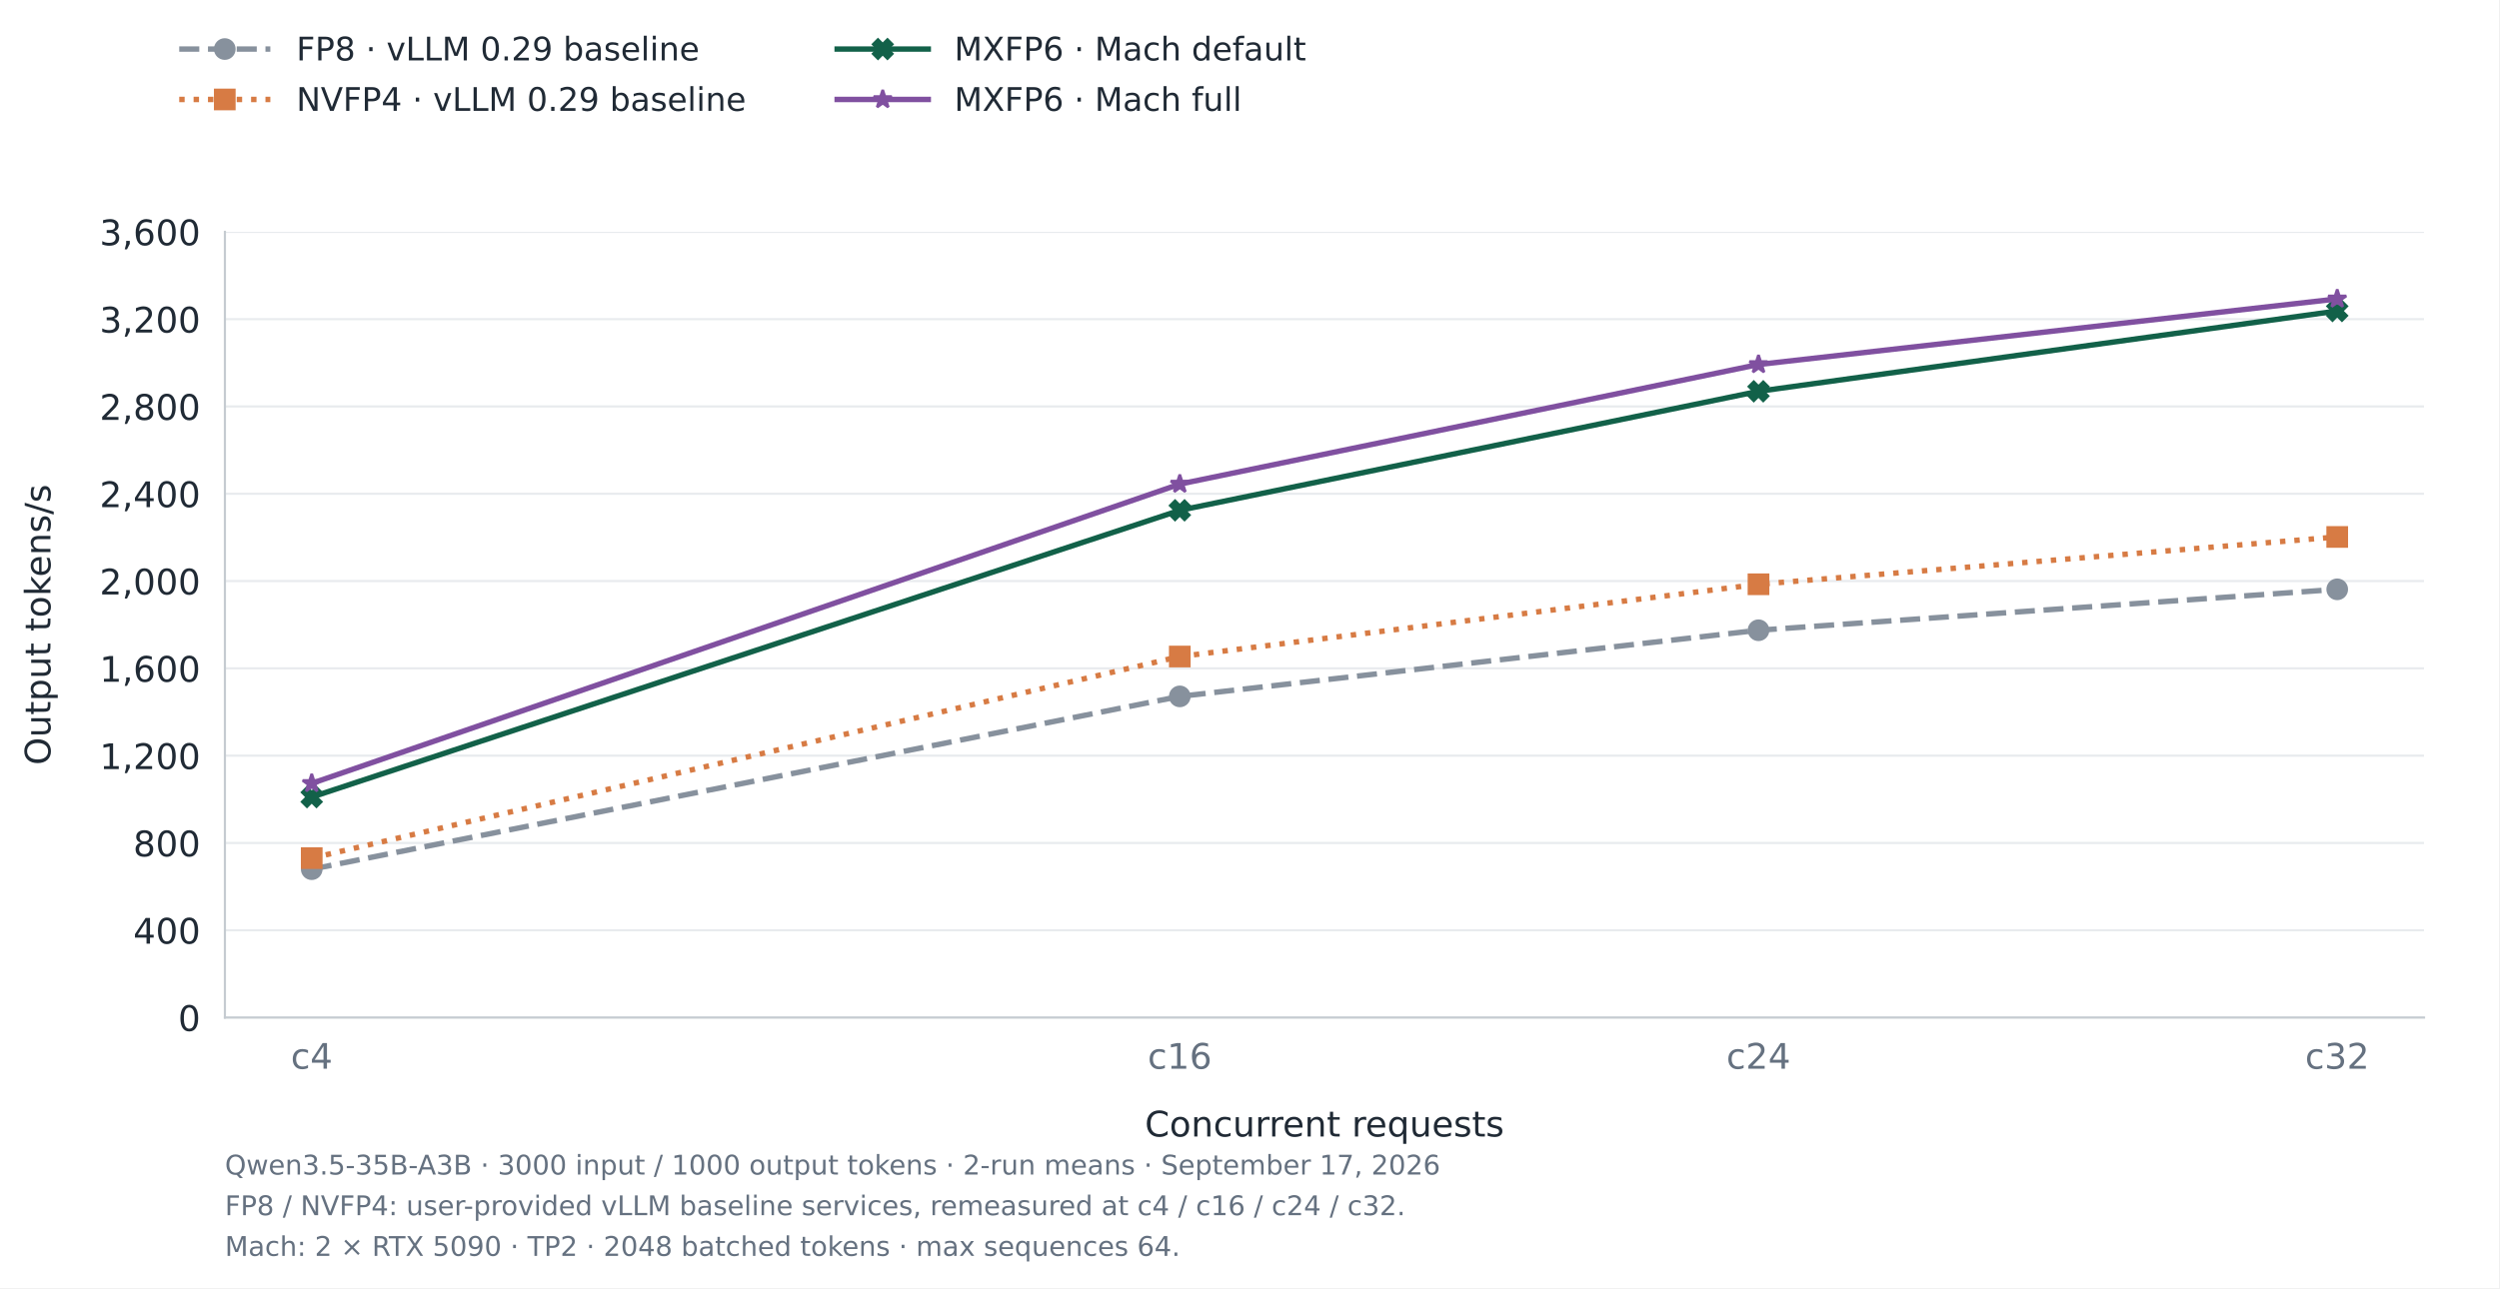
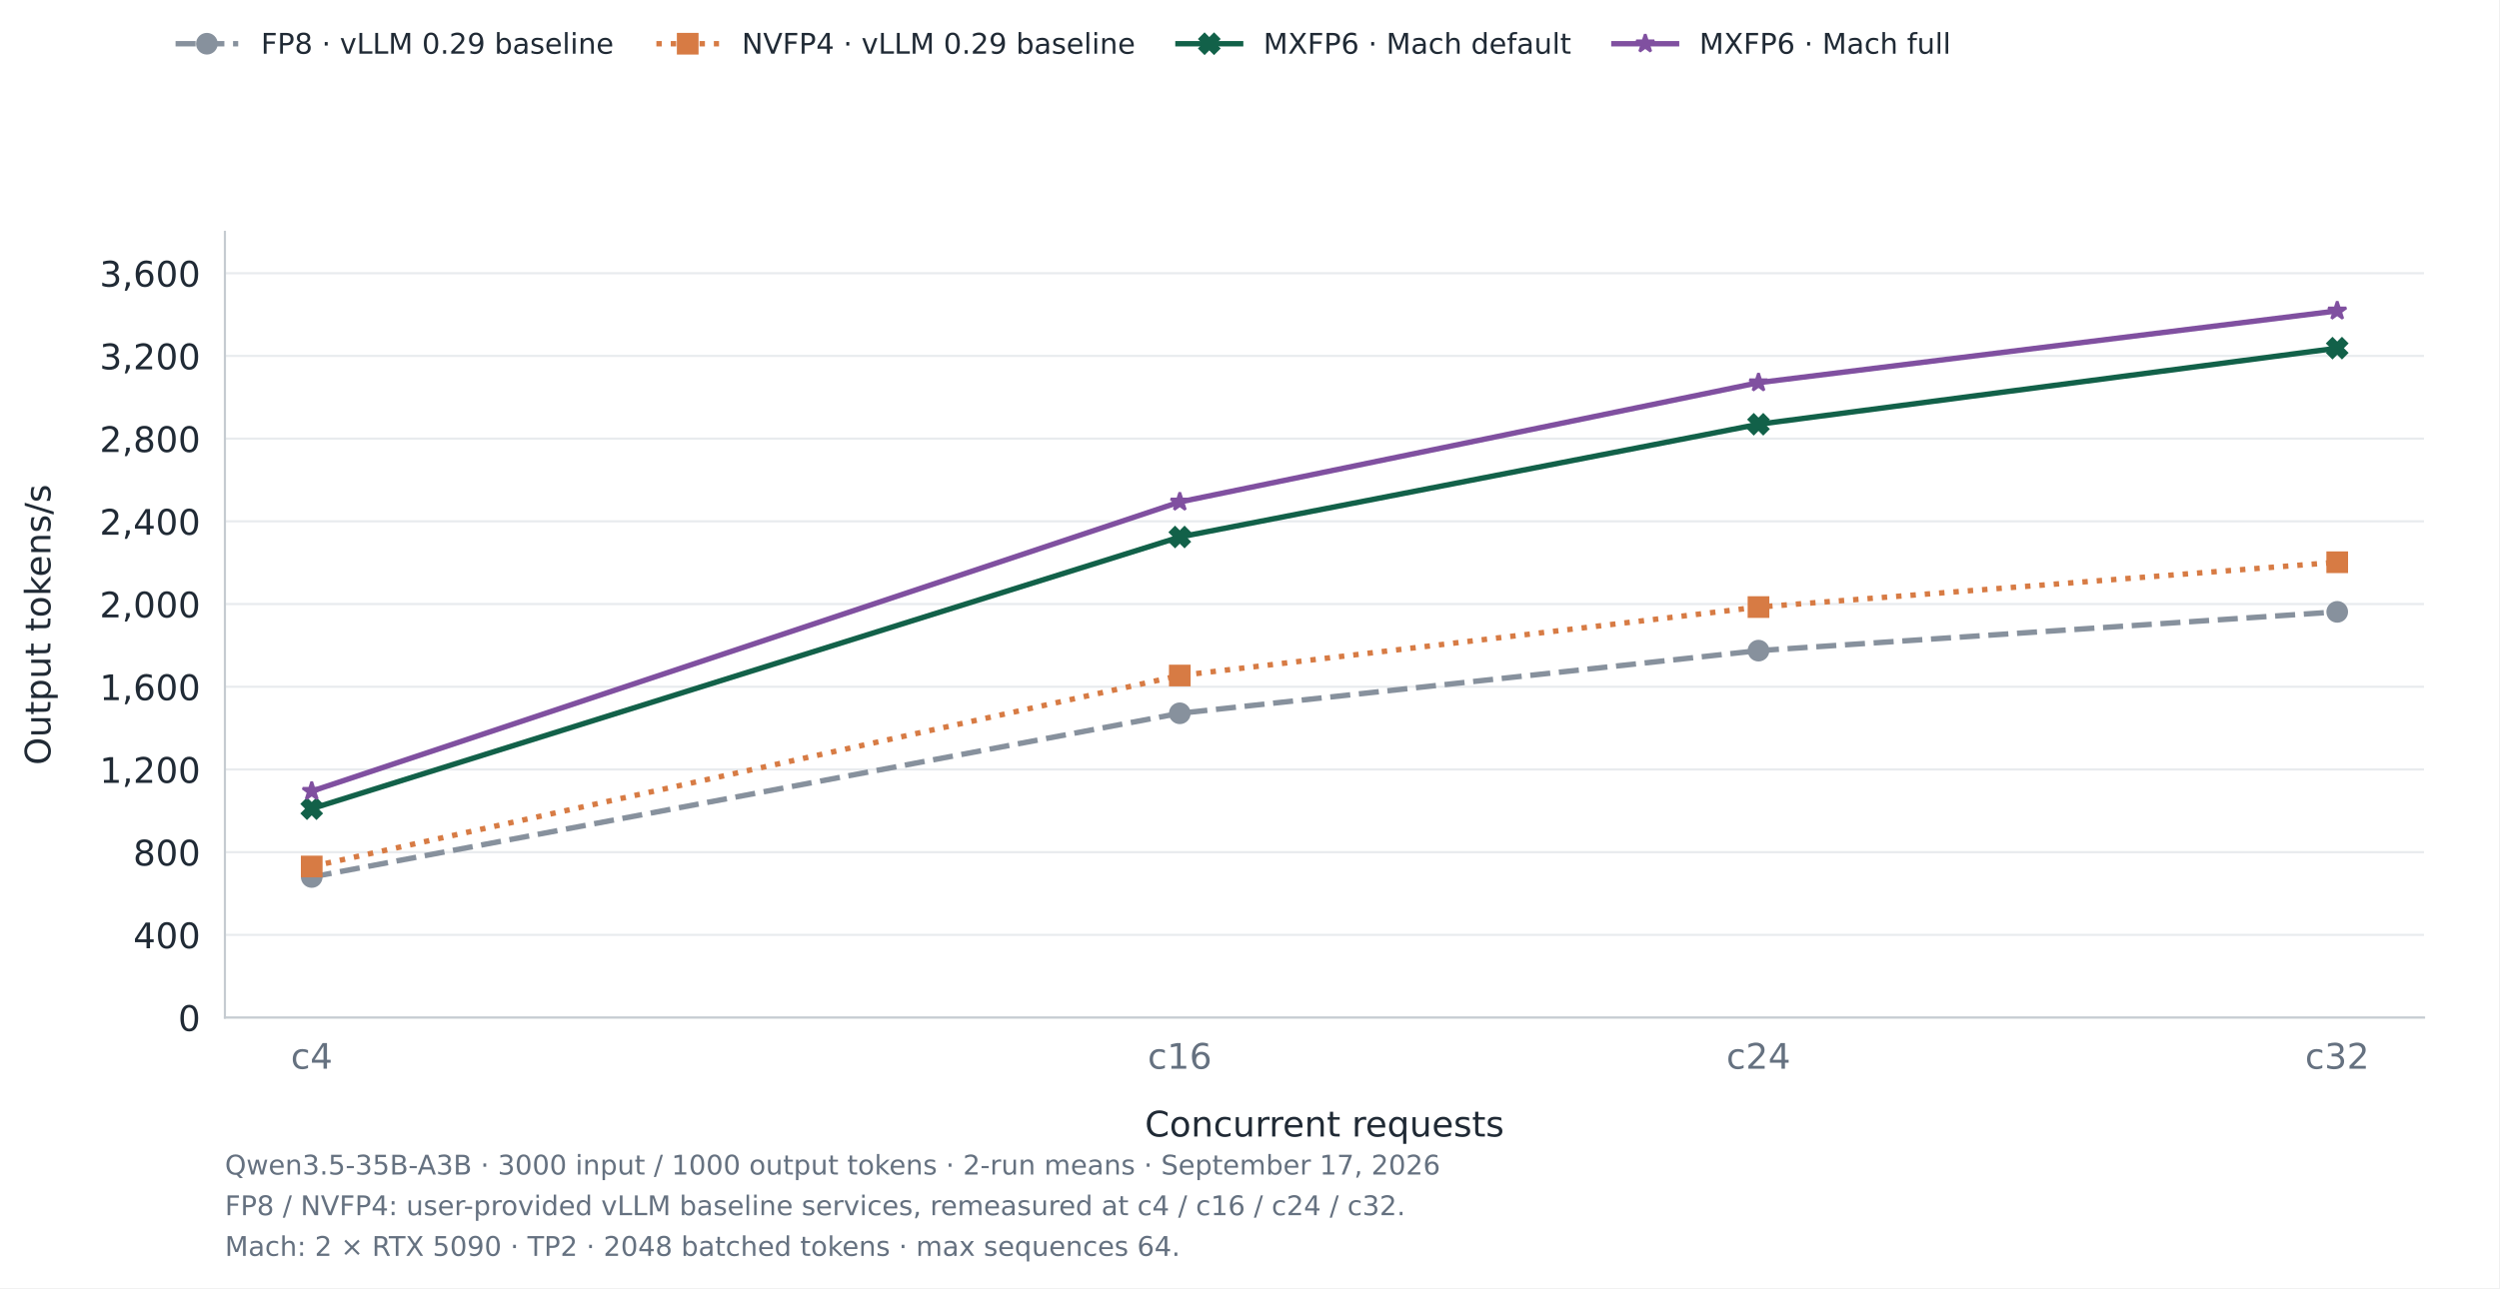
<svg xmlns="http://www.w3.org/2000/svg" xmlns:xlink="http://www.w3.org/1999/xlink" width="921.6pt" height="475.2pt" viewBox="0 0 921.6 475.2" version="1.1">
  <defs>
    <style type="text/css">*{stroke-linejoin: round; stroke-linecap: butt}</style>
  </defs>
  <g id="figure_1">
    <g id="patch_1">
      <path d="M 0 475.2 L 921.6 475.2 L 921.6 0 L 0 0 z " style="fill: #ffffff" />
    </g>
    <g id="axes_1">
      <g id="patch_2">
        <path d="M 82.944 375.408 L 893.952 375.408 L 893.952 85.536 L 82.944 85.536 z " style="fill: #ffffff" />
      </g>
      <g id="matplotlib.axis_1">
        <g id="xtick_1">
          <g id="line2d_1" />
          <g id="text_1">
            <text style="font-size: 13px; font-family: 'DejaVu Sans'; text-anchor: middle; fill: #657180" x="114.957" y="394.285" transform="rotate(-0 114.9575 394.285)">c4</text>
          </g>
        </g>
        <g id="xtick_2">
          <g id="line2d_2" />
          <g id="text_2">
            <text style="font-size: 13px; font-family: 'DejaVu Sans'; text-anchor: middle; fill: #657180" x="435.092" y="394.285" transform="rotate(-0 435.0922 394.285)">c16</text>
          </g>
        </g>
        <g id="xtick_3">
          <g id="line2d_3" />
          <g id="text_3">
            <text style="font-size: 13px; font-family: 'DejaVu Sans'; text-anchor: middle; fill: #657180" x="648.515" y="394.285" transform="rotate(-0 648.5154 394.285)">c24</text>
          </g>
        </g>
        <g id="xtick_4">
          <g id="line2d_4" />
          <g id="text_4">
            <text style="font-size: 13px; font-family: 'DejaVu Sans'; text-anchor: middle; fill: #657180" x="861.939" y="394.285" transform="rotate(-0 861.9385 394.285)">c32</text>
          </g>
        </g>
        <g id="text_5">
          <text style="font-size: 13px; font-family: 'DejaVu Sans'; text-anchor: middle; fill: #202a35" x="488.448" y="419.285" transform="rotate(-0 488.448 419.285)">Concurrent requests</text>
        </g>
      </g>
      <g id="matplotlib.axis_2">
        <g id="ytick_1">
          <g id="line2d_5">
            <path d="M 82.944 375.408 L 893.952 375.408 " clip-path="url(#p8d491af297)" style="fill: none; stroke: #e8ebee; stroke-width: 0.8; stroke-linecap: square" />
          </g>
          <g id="line2d_6" />
          <g id="text_6">
            <text style="font-size: 13px; font-family: 'DejaVu Sans'; text-anchor: end; fill: #202a35" x="73.944" y="380.346" transform="rotate(-0 73.944 380.3465)">0</text>
          </g>
        </g>
        <g id="ytick_2">
          <g id="line2d_7">
-             <path d="M 82.944 343.2 L 893.952 343.2 " clip-path="url(#p8d491af297)" style="fill: none; stroke: #e8ebee; stroke-width: 0.8; stroke-linecap: square" />
+             <path d="M 82.944 344.895 L 893.952 344.895 " clip-path="url(#p8d491af297)" style="fill: none; stroke: #e8ebee; stroke-width: 0.8; stroke-linecap: square" />
          </g>
          <g id="line2d_8" />
          <g id="text_7">
-             <text style="font-size: 13px; font-family: 'DejaVu Sans'; text-anchor: end; fill: #202a35" x="73.944" y="348.138" transform="rotate(-0 73.944 348.1385)">400</text>
+             <text style="font-size: 13px; font-family: 'DejaVu Sans'; text-anchor: end; fill: #202a35" x="73.944" y="349.834" transform="rotate(-0 73.944 349.8336)">400</text>
          </g>
        </g>
        <g id="ytick_3">
          <g id="line2d_9">
-             <path d="M 82.944 310.992 L 893.952 310.992 " clip-path="url(#p8d491af297)" style="fill: none; stroke: #e8ebee; stroke-width: 0.8; stroke-linecap: square" />
+             <path d="M 82.944 314.382 L 893.952 314.382 " clip-path="url(#p8d491af297)" style="fill: none; stroke: #e8ebee; stroke-width: 0.8; stroke-linecap: square" />
          </g>
          <g id="line2d_10" />
          <g id="text_8">
-             <text style="font-size: 13px; font-family: 'DejaVu Sans'; text-anchor: end; fill: #202a35" x="73.944" y="315.93" transform="rotate(-0 73.944 315.9305)">800</text>
+             <text style="font-size: 13px; font-family: 'DejaVu Sans'; text-anchor: end; fill: #202a35" x="73.944" y="319.321" transform="rotate(-0 73.944 319.3208)">800</text>
          </g>
        </g>
        <g id="ytick_4">
          <g id="line2d_11">
-             <path d="M 82.944 278.784 L 893.952 278.784 " clip-path="url(#p8d491af297)" style="fill: none; stroke: #e8ebee; stroke-width: 0.8; stroke-linecap: square" />
+             <path d="M 82.944 283.869 L 893.952 283.869 " clip-path="url(#p8d491af297)" style="fill: none; stroke: #e8ebee; stroke-width: 0.8; stroke-linecap: square" />
          </g>
          <g id="line2d_12" />
          <g id="text_9">
-             <text style="font-size: 13px; font-family: 'DejaVu Sans'; text-anchor: end; fill: #202a35" x="73.944" y="283.722" transform="rotate(-0 73.944 283.7225)">1,200</text>
+             <text style="font-size: 13px; font-family: 'DejaVu Sans'; text-anchor: end; fill: #202a35" x="73.944" y="288.808" transform="rotate(-0 73.944 288.808)">1,200</text>
          </g>
        </g>
        <g id="ytick_5">
          <g id="line2d_13">
-             <path d="M 82.944 246.576 L 893.952 246.576 " clip-path="url(#p8d491af297)" style="fill: none; stroke: #e8ebee; stroke-width: 0.8; stroke-linecap: square" />
+             <path d="M 82.944 253.357 L 893.952 253.357 " clip-path="url(#p8d491af297)" style="fill: none; stroke: #e8ebee; stroke-width: 0.8; stroke-linecap: square" />
          </g>
          <g id="line2d_14" />
          <g id="text_10">
-             <text style="font-size: 13px; font-family: 'DejaVu Sans'; text-anchor: end; fill: #202a35" x="73.944" y="251.514" transform="rotate(-0 73.944 251.5145)">1,600</text>
+             <text style="font-size: 13px; font-family: 'DejaVu Sans'; text-anchor: end; fill: #202a35" x="73.944" y="258.295" transform="rotate(-0 73.944 258.2951)">1,600</text>
          </g>
        </g>
        <g id="ytick_6">
          <g id="line2d_15">
-             <path d="M 82.944 214.368 L 893.952 214.368 " clip-path="url(#p8d491af297)" style="fill: none; stroke: #e8ebee; stroke-width: 0.8; stroke-linecap: square" />
+             <path d="M 82.944 222.844 L 893.952 222.844 " clip-path="url(#p8d491af297)" style="fill: none; stroke: #e8ebee; stroke-width: 0.8; stroke-linecap: square" />
          </g>
          <g id="line2d_16" />
          <g id="text_11">
-             <text style="font-size: 13px; font-family: 'DejaVu Sans'; text-anchor: end; fill: #202a35" x="73.944" y="219.306" transform="rotate(-0 73.944 219.3065)">2,000</text>
+             <text style="font-size: 13px; font-family: 'DejaVu Sans'; text-anchor: end; fill: #202a35" x="73.944" y="227.782" transform="rotate(-0 73.944 227.7823)">2,000</text>
          </g>
        </g>
        <g id="ytick_7">
          <g id="line2d_17">
-             <path d="M 82.944 182.16 L 893.952 182.16 " clip-path="url(#p8d491af297)" style="fill: none; stroke: #e8ebee; stroke-width: 0.8; stroke-linecap: square" />
+             <path d="M 82.944 192.331 L 893.952 192.331 " clip-path="url(#p8d491af297)" style="fill: none; stroke: #e8ebee; stroke-width: 0.8; stroke-linecap: square" />
          </g>
          <g id="line2d_18" />
          <g id="text_12">
-             <text style="font-size: 13px; font-family: 'DejaVu Sans'; text-anchor: end; fill: #202a35" x="73.944" y="187.098" transform="rotate(-0 73.944 187.0985)">2,400</text>
+             <text style="font-size: 13px; font-family: 'DejaVu Sans'; text-anchor: end; fill: #202a35" x="73.944" y="197.269" transform="rotate(-0 73.944 197.2694)">2,400</text>
          </g>
        </g>
        <g id="ytick_8">
          <g id="line2d_19">
-             <path d="M 82.944 149.952 L 893.952 149.952 " clip-path="url(#p8d491af297)" style="fill: none; stroke: #e8ebee; stroke-width: 0.8; stroke-linecap: square" />
+             <path d="M 82.944 161.818 L 893.952 161.818 " clip-path="url(#p8d491af297)" style="fill: none; stroke: #e8ebee; stroke-width: 0.8; stroke-linecap: square" />
          </g>
          <g id="line2d_20" />
          <g id="text_13">
-             <text style="font-size: 13px; font-family: 'DejaVu Sans'; text-anchor: end; fill: #202a35" x="73.944" y="154.89" transform="rotate(-0 73.944 154.8905)">2,800</text>
+             <text style="font-size: 13px; font-family: 'DejaVu Sans'; text-anchor: end; fill: #202a35" x="73.944" y="166.757" transform="rotate(-0 73.944 166.7566)">2,800</text>
          </g>
        </g>
        <g id="ytick_9">
          <g id="line2d_21">
-             <path d="M 82.944 117.744 L 893.952 117.744 " clip-path="url(#p8d491af297)" style="fill: none; stroke: #e8ebee; stroke-width: 0.8; stroke-linecap: square" />
+             <path d="M 82.944 131.305 L 893.952 131.305 " clip-path="url(#p8d491af297)" style="fill: none; stroke: #e8ebee; stroke-width: 0.8; stroke-linecap: square" />
          </g>
          <g id="line2d_22" />
          <g id="text_14">
-             <text style="font-size: 13px; font-family: 'DejaVu Sans'; text-anchor: end; fill: #202a35" x="73.944" y="122.682" transform="rotate(-0 73.944 122.6825)">3,200</text>
+             <text style="font-size: 13px; font-family: 'DejaVu Sans'; text-anchor: end; fill: #202a35" x="73.944" y="136.244" transform="rotate(-0 73.944 136.2437)">3,200</text>
          </g>
        </g>
        <g id="ytick_10">
          <g id="line2d_23">
-             <path d="M 82.944 85.536 L 893.952 85.536 " clip-path="url(#p8d491af297)" style="fill: none; stroke: #e8ebee; stroke-width: 0.8; stroke-linecap: square" />
+             <path d="M 82.944 100.792 L 893.952 100.792 " clip-path="url(#p8d491af297)" style="fill: none; stroke: #e8ebee; stroke-width: 0.8; stroke-linecap: square" />
          </g>
          <g id="line2d_24" />
          <g id="text_15">
-             <text style="font-size: 13px; font-family: 'DejaVu Sans'; text-anchor: end; fill: #202a35" x="73.944" y="90.474" transform="rotate(-0 73.944 90.47448)">3,600</text>
+             <text style="font-size: 13px; font-family: 'DejaVu Sans'; text-anchor: end; fill: #202a35" x="73.944" y="105.731" transform="rotate(-0 73.944 105.7309)">3,600</text>
          </g>
        </g>
        <g id="text_16">
          <text style="font-size: 13px; font-family: 'DejaVu Sans'; text-anchor: middle; fill: #202a35" x="18.604" y="230.472" transform="rotate(-90 18.60439 230.472)">Output tokens/s</text>
        </g>
      </g>
      <g id="line2d_25">
-         <path d="M 114.957 320.663 L 435.092 256.916 L 648.515 232.514 L 861.939 217.417 " clip-path="url(#p8d491af297)" style="fill: none; stroke-dasharray: 7.4,3.2; stroke-dashoffset: 0; stroke: #87919d; stroke-width: 2" />
+         <path d="M 114.957 323.544 L 435.092 263.153 L 648.515 240.035 L 861.939 225.732 " clip-path="url(#p8d491af297)" style="fill: none; stroke-dasharray: 7.4,3.2; stroke-dashoffset: 0; stroke: #87919d; stroke-width: 2" />
        <defs>
          <path id="mc707d0224f" d="M 0 3.5 C 0.928 3.5 1.819 3.131 2.475 2.475 C 3.131 1.819 3.5 0.928 3.5 0 C 3.5 -0.928 3.131 -1.819 2.475 -2.475 C 1.819 -3.131 0.928 -3.5 0 -3.5 C -0.928 -3.5 -1.819 -3.131 -2.475 -2.475 C -3.131 -1.819 -3.5 -0.928 -3.5 0 C -3.5 0.928 -3.131 1.819 -2.475 2.475 C -1.819 3.131 -0.928 3.5 0 3.5 z " style="stroke: #87919d" />
        </defs>
        <g clip-path="url(#p8d491af297)">
-           <use xlink:href="#mc707d0224f" x="114.957" y="320.663" style="fill: #87919d; stroke: #87919d" />
-           <use xlink:href="#mc707d0224f" x="435.092" y="256.916" style="fill: #87919d; stroke: #87919d" />
-           <use xlink:href="#mc707d0224f" x="648.515" y="232.514" style="fill: #87919d; stroke: #87919d" />
-           <use xlink:href="#mc707d0224f" x="861.939" y="217.417" style="fill: #87919d; stroke: #87919d" />
+           <use xlink:href="#mc707d0224f" x="114.957" y="323.544" style="fill: #87919d; stroke: #87919d" />
+           <use xlink:href="#mc707d0224f" x="435.092" y="263.153" style="fill: #87919d; stroke: #87919d" />
+           <use xlink:href="#mc707d0224f" x="648.515" y="240.035" style="fill: #87919d; stroke: #87919d" />
+           <use xlink:href="#mc707d0224f" x="861.939" y="225.732" style="fill: #87919d; stroke: #87919d" />
        </g>
      </g>
      <g id="line2d_26">
-         <path d="M 114.957 316.58 L 435.092 242.212 L 648.515 215.551 L 861.939 198.094 " clip-path="url(#p8d491af297)" style="fill: none; stroke-dasharray: 2,3.3; stroke-dashoffset: 0; stroke: #d77b44; stroke-width: 2" />
+         <path d="M 114.957 319.676 L 435.092 249.222 L 648.515 223.964 L 861.939 207.426 " clip-path="url(#p8d491af297)" style="fill: none; stroke-dasharray: 2,3.3; stroke-dashoffset: 0; stroke: #d77b44; stroke-width: 2" />
        <defs>
          <path id="me3e2ffd8ab" d="M -3.5 3.5 L 3.5 3.5 L 3.5 -3.5 L -3.5 -3.5 z " style="stroke: #d77b44; stroke-linejoin: miter" />
        </defs>
        <g clip-path="url(#p8d491af297)">
-           <use xlink:href="#me3e2ffd8ab" x="114.957" y="316.58" style="fill: #d77b44; stroke: #d77b44; stroke-linejoin: miter" />
-           <use xlink:href="#me3e2ffd8ab" x="435.092" y="242.212" style="fill: #d77b44; stroke: #d77b44; stroke-linejoin: miter" />
-           <use xlink:href="#me3e2ffd8ab" x="648.515" y="215.551" style="fill: #d77b44; stroke: #d77b44; stroke-linejoin: miter" />
-           <use xlink:href="#me3e2ffd8ab" x="861.939" y="198.094" style="fill: #d77b44; stroke: #d77b44; stroke-linejoin: miter" />
+           <use xlink:href="#me3e2ffd8ab" x="114.957" y="319.676" style="fill: #d77b44; stroke: #d77b44; stroke-linejoin: miter" />
+           <use xlink:href="#me3e2ffd8ab" x="435.092" y="249.222" style="fill: #d77b44; stroke: #d77b44; stroke-linejoin: miter" />
+           <use xlink:href="#me3e2ffd8ab" x="648.515" y="223.964" style="fill: #d77b44; stroke: #d77b44; stroke-linejoin: miter" />
+           <use xlink:href="#me3e2ffd8ab" x="861.939" y="207.426" style="fill: #d77b44; stroke: #d77b44; stroke-linejoin: miter" />
        </g>
      </g>
      <g id="line2d_27">
-         <path d="M 114.957 294.066 L 435.092 188.267 L 648.515 144.36 L 861.939 114.719 " clip-path="url(#p8d491af297)" style="fill: none; stroke: #126149; stroke-width: 2; stroke-linecap: square" />
+         <path d="M 114.957 298.348 L 435.092 198.117 L 648.515 156.52 L 861.939 128.44 " clip-path="url(#p8d491af297)" style="fill: none; stroke: #126149; stroke-width: 2; stroke-linecap: square" />
        <defs>
          <path id="mb0ee347284" d="M -1.75 3.5 L 0 1.75 L 1.75 3.5 L 3.5 1.75 L 1.75 0 L 3.5 -1.75 L 1.75 -3.5 L 0 -1.75 L -1.75 -3.5 L -3.5 -1.75 L -1.75 0 L -3.5 1.75 z " style="stroke: #126149; stroke-linejoin: miter" />
        </defs>
        <g clip-path="url(#p8d491af297)">
-           <use xlink:href="#mb0ee347284" x="114.957" y="294.066" style="fill: #126149; stroke: #126149; stroke-linejoin: miter" />
-           <use xlink:href="#mb0ee347284" x="435.092" y="188.267" style="fill: #126149; stroke: #126149; stroke-linejoin: miter" />
-           <use xlink:href="#mb0ee347284" x="648.515" y="144.36" style="fill: #126149; stroke: #126149; stroke-linejoin: miter" />
-           <use xlink:href="#mb0ee347284" x="861.939" y="114.719" style="fill: #126149; stroke: #126149; stroke-linejoin: miter" />
+           <use xlink:href="#mb0ee347284" x="114.957" y="298.348" style="fill: #126149; stroke: #126149; stroke-linejoin: miter" />
+           <use xlink:href="#mb0ee347284" x="435.092" y="198.117" style="fill: #126149; stroke: #126149; stroke-linejoin: miter" />
+           <use xlink:href="#mb0ee347284" x="648.515" y="156.52" style="fill: #126149; stroke: #126149; stroke-linejoin: miter" />
+           <use xlink:href="#mb0ee347284" x="861.939" y="128.44" style="fill: #126149; stroke: #126149; stroke-linejoin: miter" />
        </g>
      </g>
      <g id="line2d_28">
-         <path d="M 114.957 289.015 L 435.092 178.588 L 648.515 134.467 L 861.939 110.269 " clip-path="url(#p8d491af297)" style="fill: none; stroke: #8050a0; stroke-width: 2; stroke-linecap: square" />
+         <path d="M 114.957 291.893 L 435.092 185.174 L 648.515 141.174 L 861.939 114.685 " clip-path="url(#p8d491af297)" style="fill: none; stroke: #8050a0; stroke-width: 2; stroke-linecap: square" />
        <defs>
          <path id="m8c888cec98" d="M 0 -3.5 L -0.786 -1.082 L -3.329 -1.082 L -1.271 0.413 L -2.057 2.832 L -0 1.337 L 2.057 2.832 L 1.271 0.413 L 3.329 -1.082 L 0.786 -1.082 z " style="stroke: #8050a0; stroke-linejoin: bevel" />
        </defs>
        <g clip-path="url(#p8d491af297)">
-           <use xlink:href="#m8c888cec98" x="114.957" y="289.015" style="fill: #8050a0; stroke: #8050a0; stroke-linejoin: bevel" />
-           <use xlink:href="#m8c888cec98" x="435.092" y="178.588" style="fill: #8050a0; stroke: #8050a0; stroke-linejoin: bevel" />
-           <use xlink:href="#m8c888cec98" x="648.515" y="134.467" style="fill: #8050a0; stroke: #8050a0; stroke-linejoin: bevel" />
-           <use xlink:href="#m8c888cec98" x="861.939" y="110.269" style="fill: #8050a0; stroke: #8050a0; stroke-linejoin: bevel" />
+           <use xlink:href="#m8c888cec98" x="114.957" y="291.893" style="fill: #8050a0; stroke: #8050a0; stroke-linejoin: bevel" />
+           <use xlink:href="#m8c888cec98" x="435.092" y="185.174" style="fill: #8050a0; stroke: #8050a0; stroke-linejoin: bevel" />
+           <use xlink:href="#m8c888cec98" x="648.515" y="141.174" style="fill: #8050a0; stroke: #8050a0; stroke-linejoin: bevel" />
+           <use xlink:href="#m8c888cec98" x="861.939" y="114.685" style="fill: #8050a0; stroke: #8050a0; stroke-linejoin: bevel" />
        </g>
      </g>
      <g id="patch_3">
        <path d="M 82.944 375.408 L 82.944 85.536 " style="fill: none; stroke: #c5cbd1; stroke-width: 0.8; stroke-linejoin: miter; stroke-linecap: square" />
      </g>
      <g id="patch_4">
        <path d="M 82.944 375.408 L 893.952 375.408 " style="fill: none; stroke: #c5cbd1; stroke-width: 0.8; stroke-linejoin: miter; stroke-linecap: square" />
      </g>
    </g>
    <g id="text_17">
      <text style="font-size: 10px; font-family: 'DejaVu Sans'; fill: #657180" transform="translate(82.944 433.32)">Qwen3.5-35B-A3B · 3000 input / 1000 output tokens · 2-run means · September 17, 2026</text>
      <text style="font-size: 10px; font-family: 'DejaVu Sans'; fill: #657180" transform="translate(82.944 448.32)">FP8 / NVFP4: user-provided vLLM baseline services, remeasured at c4 / c16 / c24 / c32.</text>
      <text style="font-size: 10px; font-family: 'DejaVu Sans'; fill: #657180" transform="translate(82.944 463.32)">Mach: 2 × RTX 5090 · TP2 · 2048 batched tokens · max sequences 64.</text>
    </g>
    <g id="legend_1">
      <g id="line2d_29">
-         <path d="M 66.096 18.094 L 82.896 18.094 L 99.696 18.094 " style="fill: none; stroke-dasharray: 7.4,3.2; stroke-dashoffset: 0; stroke: #87919d; stroke-width: 2" />
-         <g>
-           <use xlink:href="#mc707d0224f" x="82.896" y="18.094" style="fill: #87919d; stroke: #87919d" />
+         <path d="M 64.746 16.129 L 76.296 16.129 L 87.846 16.129 " style="fill: none; stroke-dasharray: 7.4,3.2; stroke-dashoffset: 0; stroke: #87919d; stroke-width: 2" />
+         <g>
+           <use xlink:href="#mc707d0224f" x="76.296" y="16.129" style="fill: #87919d; stroke: #87919d" />
        </g>
      </g>
      <g id="text_18">
-         <text style="font-size: 12px; font-family: 'DejaVu Sans'; text-anchor: start; fill: #202a35" x="109.296" y="22.294" transform="rotate(-0 109.296 22.29413)">FP8 · vLLM 0.29 baseline</text>
+         <text style="font-size: 10.5px; font-family: 'DejaVu Sans'; text-anchor: start; fill: #202a35" x="96.246" y="19.804" transform="rotate(-0 96.246 19.80436)">FP8 · vLLM 0.29 baseline</text>
      </g>
      <g id="line2d_30">
-         <path d="M 66.096 36.695 L 82.896 36.695 L 99.696 36.695 " style="fill: none; stroke-dasharray: 2,3.3; stroke-dashoffset: 0; stroke: #d77b44; stroke-width: 2" />
-         <g>
-           <use xlink:href="#me3e2ffd8ab" x="82.896" y="36.695" style="fill: #d77b44; stroke: #d77b44; stroke-linejoin: miter" />
+         <path d="M 242.066 16.129 L 253.616 16.129 L 265.166 16.129 " style="fill: none; stroke-dasharray: 2,3.3; stroke-dashoffset: 0; stroke: #d77b44; stroke-width: 2" />
+         <g>
+           <use xlink:href="#me3e2ffd8ab" x="253.616" y="16.129" style="fill: #d77b44; stroke: #d77b44; stroke-linejoin: miter" />
        </g>
      </g>
      <g id="text_19">
-         <text style="font-size: 12px; font-family: 'DejaVu Sans'; text-anchor: start; fill: #202a35" x="109.296" y="40.895" transform="rotate(-0 109.296 40.89506)">NVFP4 · vLLM 0.29 baseline</text>
+         <text style="font-size: 10.5px; font-family: 'DejaVu Sans'; text-anchor: start; fill: #202a35" x="273.566" y="19.804" transform="rotate(-0 273.5664 19.80436)">NVFP4 · vLLM 0.29 baseline</text>
      </g>
      <g id="line2d_31">
-         <path d="M 308.734 18.094 L 325.534 18.094 L 342.334 18.094 " style="fill: none; stroke: #126149; stroke-width: 2; stroke-linecap: square" />
-         <g>
-           <use xlink:href="#mb0ee347284" x="325.534" y="18.094" style="fill: #126149; stroke: #126149; stroke-linejoin: miter" />
+         <path d="M 434.425 16.129 L 445.975 16.129 L 457.525 16.129 " style="fill: none; stroke: #126149; stroke-width: 2; stroke-linecap: square" />
+         <g>
+           <use xlink:href="#mb0ee347284" x="445.975" y="16.129" style="fill: #126149; stroke: #126149; stroke-linejoin: miter" />
        </g>
      </g>
      <g id="text_20">
-         <text style="font-size: 12px; font-family: 'DejaVu Sans'; text-anchor: start; fill: #202a35" x="351.934" y="22.294" transform="rotate(-0 351.9341 22.29413)">MXFP6 · Mach default</text>
+         <text style="font-size: 10.5px; font-family: 'DejaVu Sans'; text-anchor: start; fill: #202a35" x="465.925" y="19.804" transform="rotate(-0 465.9248 19.80436)">MXFP6 · Mach default</text>
      </g>
      <g id="line2d_32">
-         <path d="M 308.734 36.695 L 325.534 36.695 L 342.334 36.695 " style="fill: none; stroke: #8050a0; stroke-width: 2; stroke-linecap: square" />
-         <g>
-           <use xlink:href="#m8c888cec98" x="325.534" y="36.695" style="fill: #8050a0; stroke: #8050a0; stroke-linejoin: bevel" />
+         <path d="M 595.193 16.129 L 606.743 16.129 L 618.293 16.129 " style="fill: none; stroke: #8050a0; stroke-width: 2; stroke-linecap: square" />
+         <g>
+           <use xlink:href="#m8c888cec98" x="606.743" y="16.129" style="fill: #8050a0; stroke: #8050a0; stroke-linejoin: bevel" />
        </g>
      </g>
      <g id="text_21">
-         <text style="font-size: 12px; font-family: 'DejaVu Sans'; text-anchor: start; fill: #202a35" x="351.934" y="40.895" transform="rotate(-0 351.9341 40.89506)">MXFP6 · Mach full</text>
+         <text style="font-size: 10.5px; font-family: 'DejaVu Sans'; text-anchor: start; fill: #202a35" x="626.693" y="19.804" transform="rotate(-0 626.6929 19.80436)">MXFP6 · Mach full</text>
      </g>
    </g>
  </g>
  <defs>
    <clipPath id="p8d491af297">
      <rect x="82.944" y="85.536" width="811.008" height="289.872" />
    </clipPath>
  </defs>
</svg>
